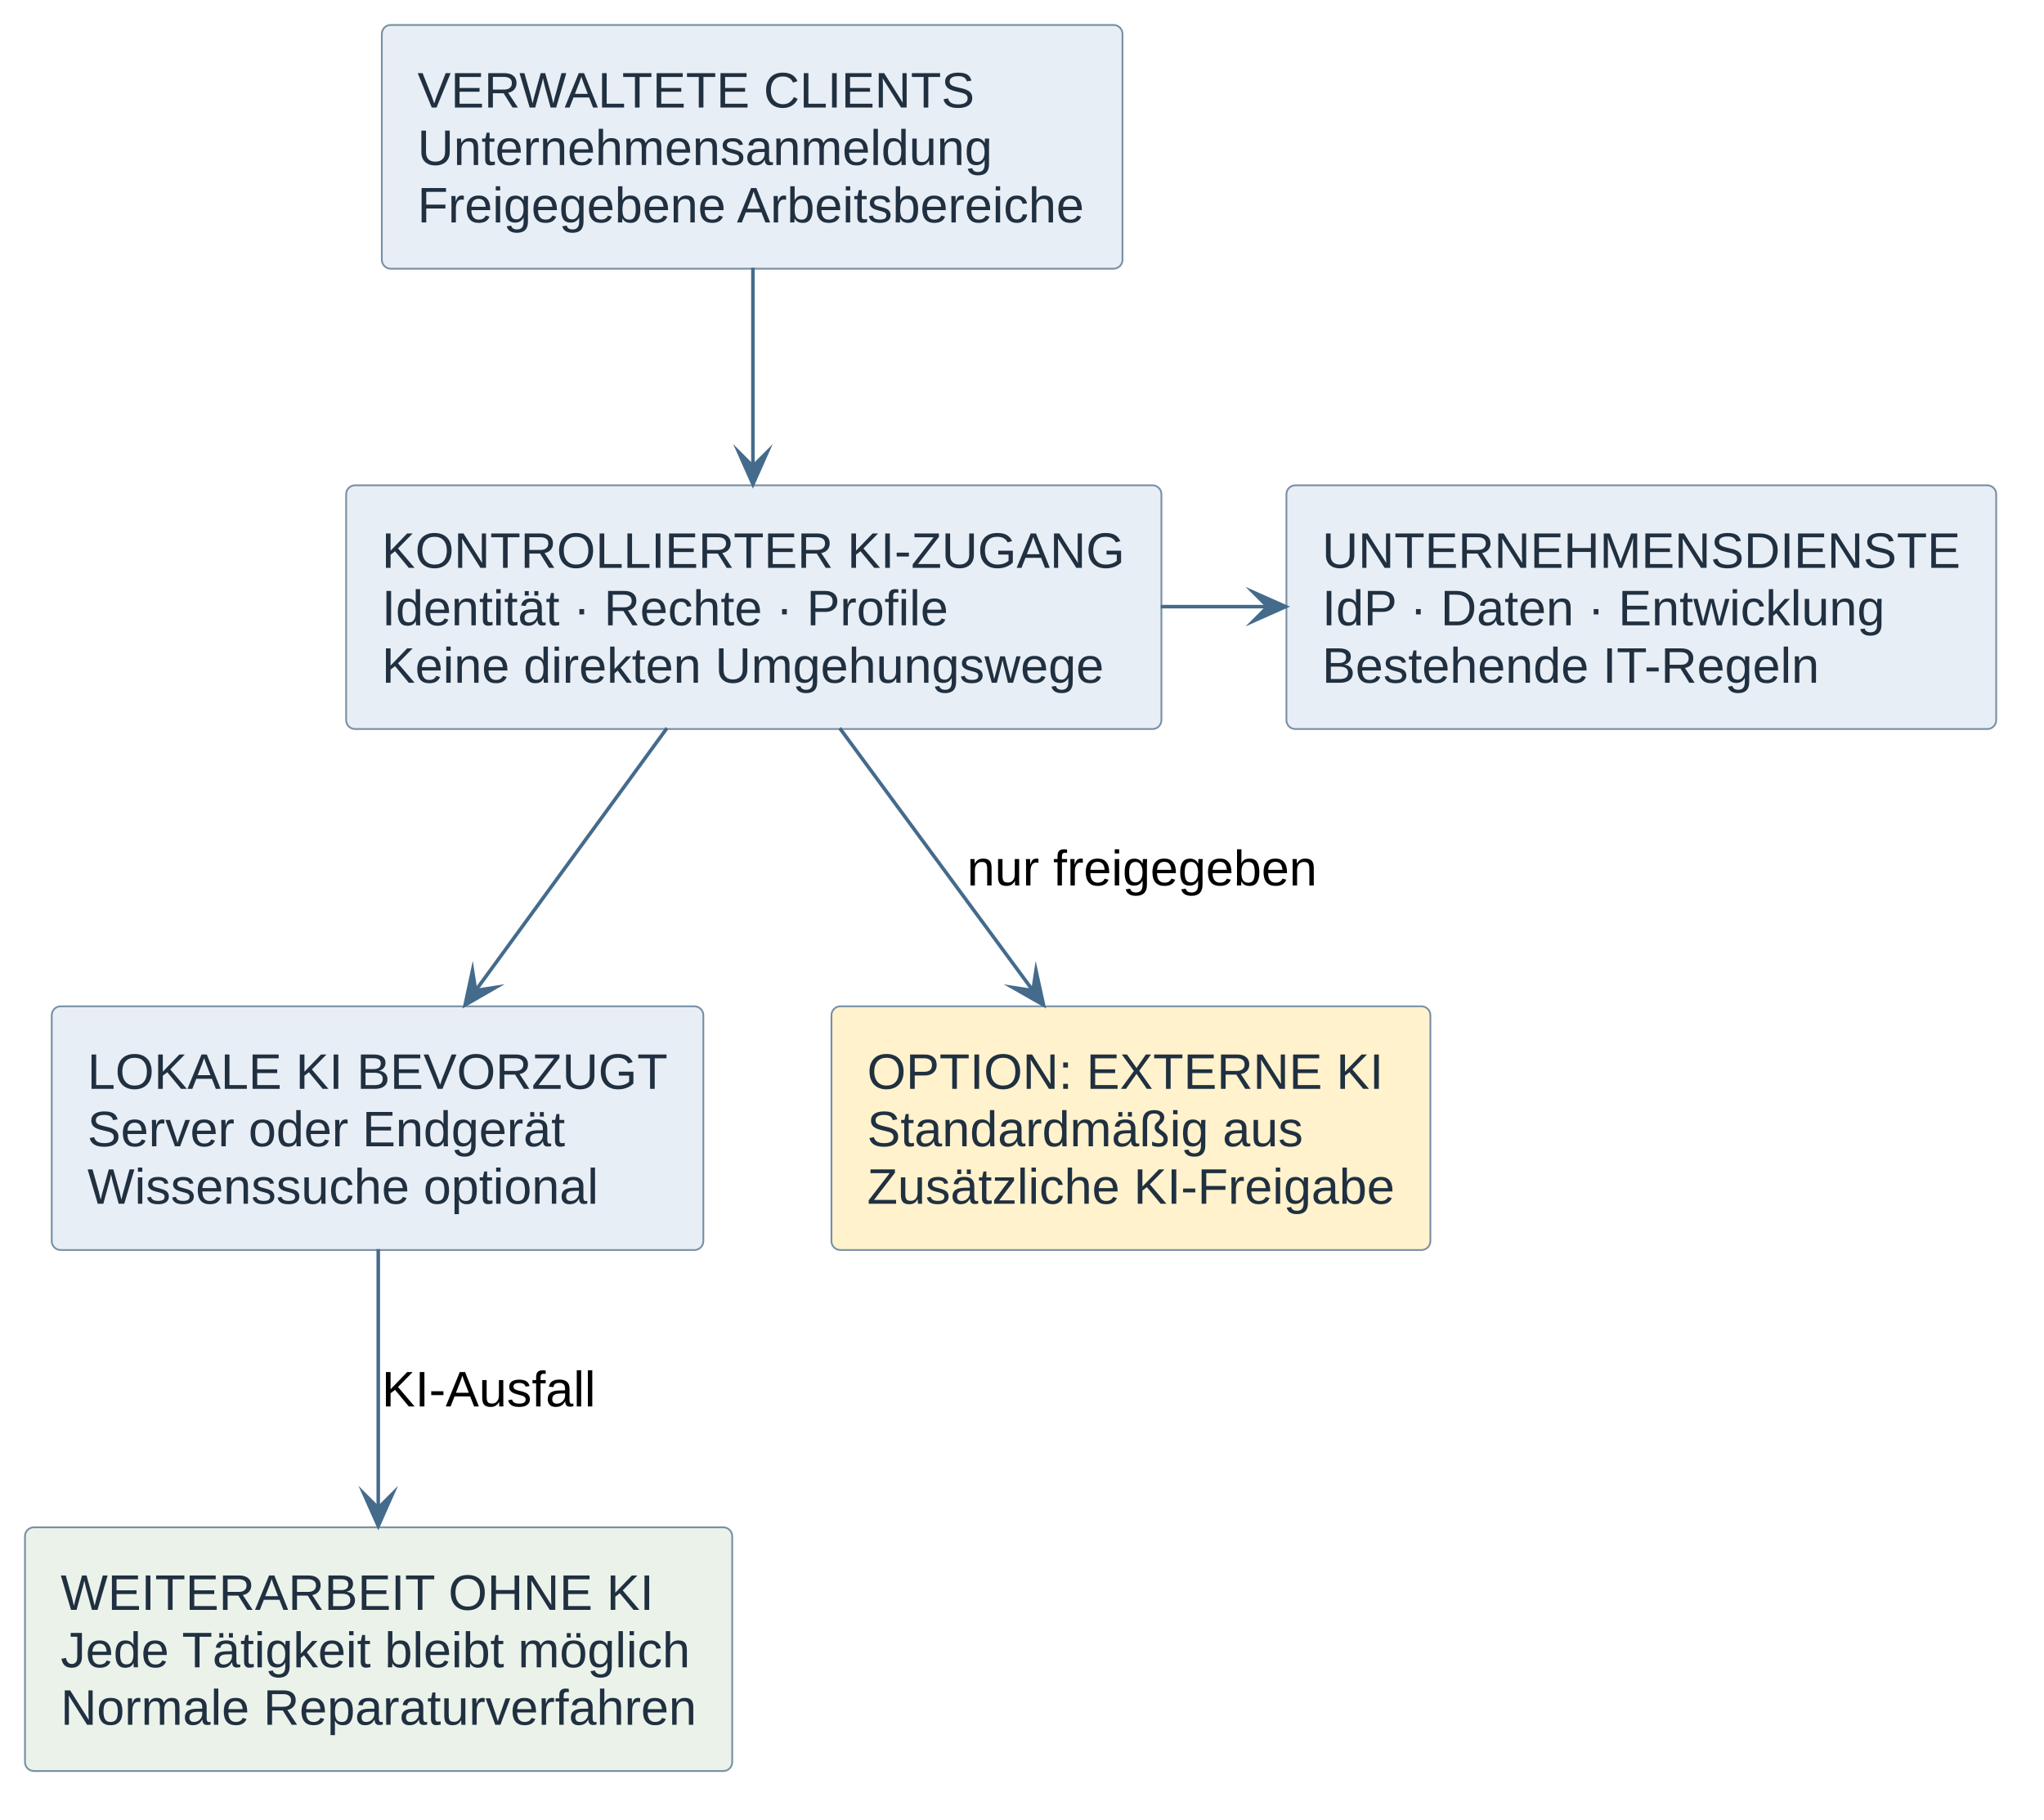
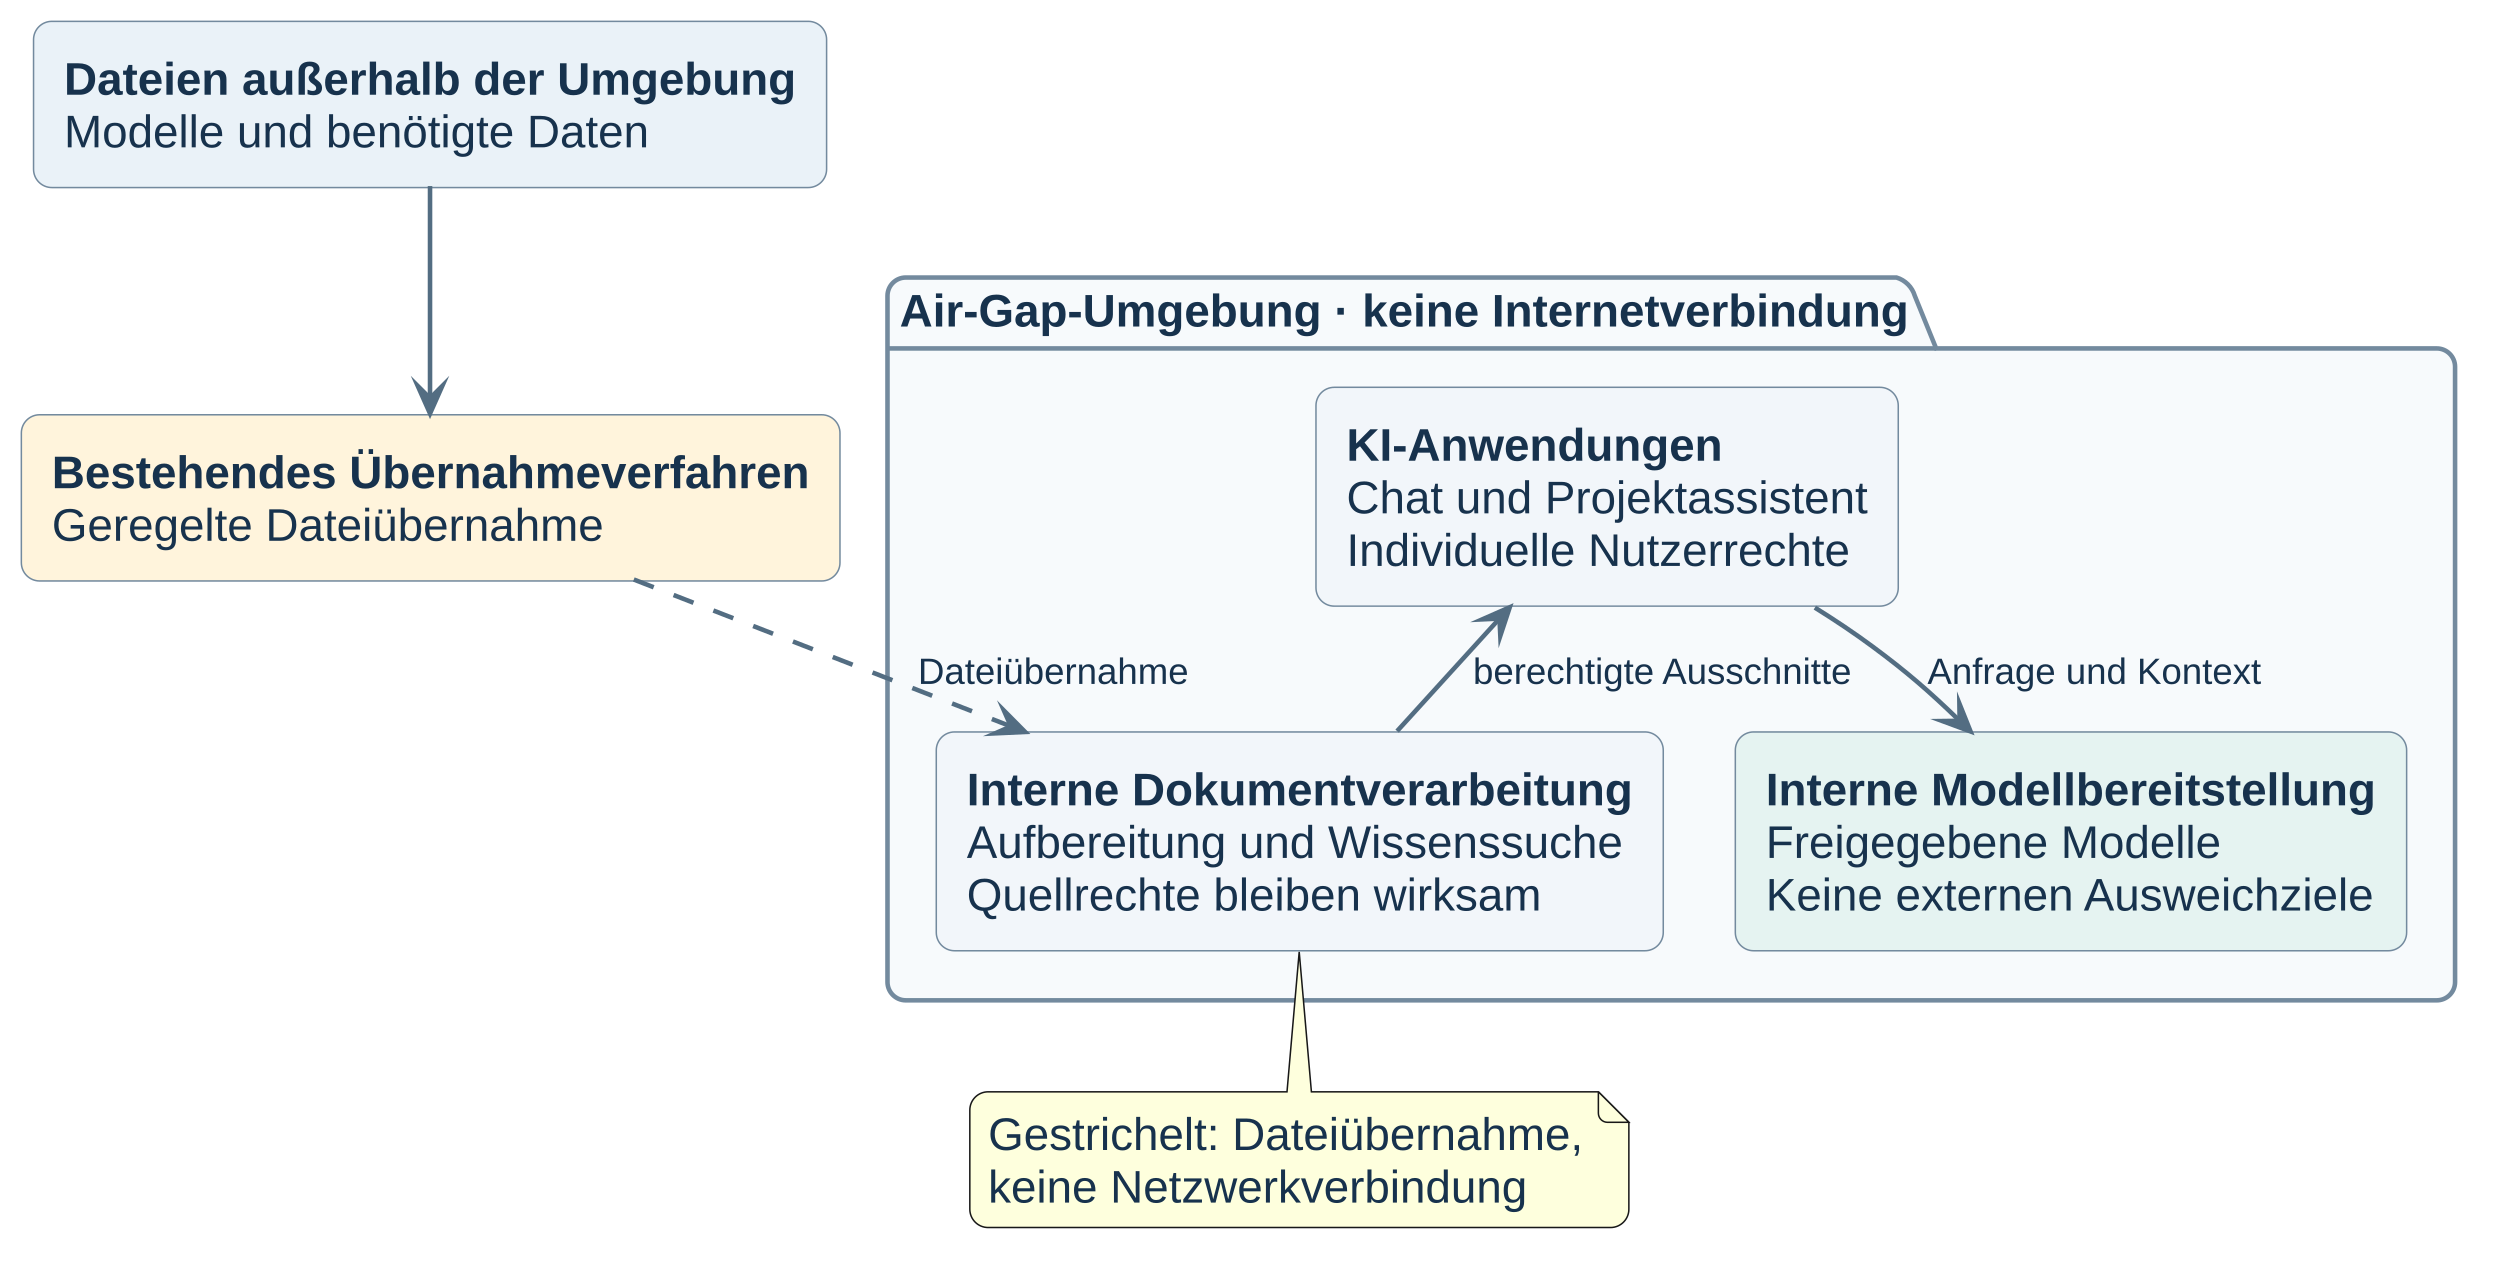
- <svg xmlns="http://www.w3.org/2000/svg" contentStyleType="text/css" data-diagram-type="DESCRIPTION" height="956.25px" preserveAspectRatio="none" style="width:1074px;height:956px;background:#FFFFFF;" version="1.1" viewBox="0 0 1074 956" width="1074.375px" zoomAndPan="magnify">
+ <svg xmlns="http://www.w3.org/2000/svg" contentStyleType="text/css" data-diagram-type="DESCRIPTION" height="781.875px" preserveAspectRatio="none" style="width:1537px;height:781px;background:#FFFFFF;" version="1.1" viewBox="0 0 1537 781" width="1537.5px" zoomAndPan="magnify">
  <defs />
  <g>
-     <g class="entity" data-qualified-name="client" data-source-line="17" id="ent0001">
-       <rect fill="#E8EEF5" height="128.055" rx="4.688" ry="4.688" style="stroke:#7890A5;stroke-width:0.938;" width="389.183" x="200.625" y="13.125" />
-       <text fill="#203040" font-family="Arial" font-size="26.25" lengthAdjust="spacing" textLength="296.094" x="219.375" y="56.497">VERWALTETE CLIENTS</text>
-       <text fill="#203040" font-family="Arial" font-size="26.25" lengthAdjust="spacing" textLength="302.067" x="219.375" y="86.682">Unternehmensanmeldung</text>
-       <text fill="#203040" font-family="Arial" font-size="26.25" lengthAdjust="spacing" textLength="351.683" x="219.375" y="116.867">Freigegebene Arbeitsbereiche</text>
+     <g class="cluster" data-qualified-name="Air-Gap-Umgebung . keine Internetverbindung" data-source-line="23" id="ent0003">
+       <path d="M556.875,170.625 L1165.968,170.625 A16.875,16.875 0 0 1 1177.218,181.875 L1190.343,214.216 L1498.125,214.216 A11.25,11.25 0 0 1 1509.375,225.466 L1509.375,603.75 A11.25,11.25 0 0 1 1498.125,615 L556.875,615 A11.25,11.25 0 0 1 545.625,603.75 L545.625,181.875 A11.25,11.25 0 0 1 556.875,170.625" fill="#F7FAFC" style="stroke:#738A9E;stroke-width:2.812;" />
+       <line style="stroke:#738A9E;stroke-width:2.812;" x1="545.625" x2="1190.343" y1="214.216" y2="214.216" />
+       <text fill="#17324D" font-family="Arial" font-size="28.125" font-weight="700" lengthAdjust="spacing" textLength="620.343" x="553.125" y="200.756">Air-Gap-Umgebung · keine Internetverbindung</text>
    </g>
-     <g class="entity" data-qualified-name="gateway" data-source-line="18" id="ent0002">
-       <rect fill="#E8EEF5" height="128.055" rx="4.688" ry="4.688" style="stroke:#7890A5;stroke-width:0.938;" width="428.379" x="181.875" y="255" />
-       <text fill="#203040" font-family="Arial" font-size="26.25" lengthAdjust="spacing" textLength="390.879" x="200.625" y="298.372">KONTROLLIERTER KI-ZUGANG</text>
-       <text fill="#203040" font-family="Arial" font-size="26.25" lengthAdjust="spacing" textLength="297.632" x="200.625" y="328.557">Identität · Rechte · Profile</text>
-       <text fill="#203040" font-family="Arial" font-size="26.25" lengthAdjust="spacing" textLength="379.407" x="200.625" y="358.742">Keine direkten Umgehungswege</text>
+     <g class="entity" data-qualified-name="Air-Gap-Umgebung . keine Internetverbindung.app" data-source-line="24" id="ent0004">
+       <rect fill="#F2F6FA" height="134.523" rx="11.25" ry="11.25" style="stroke:#738A9E;stroke-width:0.938;" width="357.985" x="809.062" y="238.125" />
+       <text fill="#17324D" font-family="Arial" font-size="28.125" font-weight="700" lengthAdjust="spacing" textLength="231.221" x="827.812" y="283.256">KI-Anwendungen</text>
+       <text fill="#17324D" font-family="Arial" font-size="28.125" lengthAdjust="spacing" textLength="320.485" x="827.812" y="315.597">Chat und Projektassistent</text>
+       <text fill="#17324D" font-family="Arial" font-size="28.125" lengthAdjust="spacing" textLength="309.54" x="827.812" y="347.938">Individuelle Nutzerrechte</text>
    </g>
-     <g class="entity" data-qualified-name="support" data-source-line="19" id="ent0003">
-       <rect fill="#E8EEF5" height="128.055" rx="4.688" ry="4.688" style="stroke:#7890A5;stroke-width:0.938;" width="372.944" x="675.938" y="255" />
-       <text fill="#203040" font-family="Arial" font-size="26.25" lengthAdjust="spacing" textLength="335.444" x="694.688" y="298.372">UNTERNEHMENSDIENSTE</text>
-       <text fill="#203040" font-family="Arial" font-size="26.25" lengthAdjust="spacing" textLength="296.171" x="694.688" y="328.557">IdP · Daten · Entwicklung</text>
-       <text fill="#203040" font-family="Arial" font-size="26.25" lengthAdjust="spacing" textLength="262.667" x="694.688" y="358.742">Bestehende IT-Regeln</text>
+     <g class="entity" data-qualified-name="Air-Gap-Umgebung . keine Internetverbindung.model" data-source-line="25" id="ent0005">
+       <rect fill="#E5F3F1" height="134.523" rx="11.25" ry="11.25" style="stroke:#738A9E;stroke-width:0.938;" width="412.724" x="1066.875" y="450" />
+       <text fill="#17324D" font-family="Arial" font-size="28.125" font-weight="700" lengthAdjust="spacing" textLength="375.046" x="1085.625" y="495.131">Interne Modellbereitstellung</text>
+       <text fill="#17324D" font-family="Arial" font-size="28.125" lengthAdjust="spacing" textLength="279.877" x="1085.625" y="527.472">Freigegebene Modelle</text>
+       <text fill="#17324D" font-family="Arial" font-size="28.125" lengthAdjust="spacing" textLength="375.224" x="1085.625" y="559.813">Keine externen Ausweichziele</text>
    </g>
-     <g class="entity" data-qualified-name="lokal" data-source-line="20" id="ent0004">
-       <rect fill="#E8EEF5" height="128.055" rx="4.688" ry="4.688" style="stroke:#7890A5;stroke-width:0.938;" width="342.374" x="27.188" y="528.75" />
-       <text fill="#203040" font-family="Arial" font-size="26.25" lengthAdjust="spacing" textLength="304.874" x="45.938" y="572.122">LOKALE KI BEVORZUGT</text>
-       <text fill="#203040" font-family="Arial" font-size="26.25" lengthAdjust="spacing" textLength="250.977" x="45.938" y="602.307">Server oder Endgerät</text>
-       <text fill="#203040" font-family="Arial" font-size="26.25" lengthAdjust="spacing" textLength="268.473" x="45.938" y="632.492">Wissenssuche optional</text>
+     <g class="entity" data-qualified-name="Air-Gap-Umgebung . keine Internetverbindung.daten" data-source-line="26" id="ent0006">
+       <rect fill="#F2F6FA" height="134.523" rx="11.25" ry="11.25" style="stroke:#738A9E;stroke-width:0.938;" width="446.947" x="575.625" y="450" />
+       <text fill="#17324D" font-family="Arial" font-size="28.125" font-weight="700" lengthAdjust="spacing" textLength="409.447" x="594.375" y="495.131">Interne Dokumentverarbeitung</text>
+       <text fill="#17324D" font-family="Arial" font-size="28.125" lengthAdjust="spacing" textLength="403.363" x="594.375" y="527.472">Aufbereitung und Wissenssuche</text>
+       <text fill="#17324D" font-family="Arial" font-size="28.125" lengthAdjust="spacing" textLength="353.279" x="594.375" y="559.813">Quellrechte bleiben wirksam</text>
    </g>
-     <g class="entity" data-qualified-name="extern" data-source-line="21" id="ent0005">
-       <rect fill="#FFF2CC" height="128.055" rx="4.688" ry="4.688" style="stroke:#7890A5;stroke-width:0.938;" width="314.702" x="436.875" y="528.75" />
-       <text fill="#203040" font-family="Arial" font-size="26.25" lengthAdjust="spacing" textLength="271.293" x="455.625" y="572.122">OPTION: EXTERNE KI</text>
-       <text fill="#203040" font-family="Arial" font-size="26.25" lengthAdjust="spacing" textLength="229.085" x="455.625" y="602.307">Standardmäßig aus</text>
-       <text fill="#203040" font-family="Arial" font-size="26.25" lengthAdjust="spacing" textLength="277.202" x="455.625" y="632.492">Zusätzliche KI-Freigabe</text>
+     <g class="entity" data-qualified-name="eingang" data-source-line="21" id="ent0001">
+       <rect fill="#EAF2F8" height="102.182" rx="11.25" ry="11.25" style="stroke:#738A9E;stroke-width:0.938;" width="487.569" x="20.625" y="13.125" />
+       <text fill="#17324D" font-family="Arial" font-size="28.125" font-weight="700" lengthAdjust="spacing" textLength="450.069" x="39.375" y="58.256">Dateien außerhalb der Umgebung</text>
+       <text fill="#17324D" font-family="Arial" font-size="28.125" lengthAdjust="spacing" textLength="359.637" x="39.375" y="90.597">Modelle und benötigte Daten</text>
    </g>
-     <g class="entity" data-qualified-name="weiter" data-source-line="22" id="ent0006">
-       <rect fill="#EAF2EA" height="128.055" rx="4.688" ry="4.688" style="stroke:#7890A5;stroke-width:0.938;" width="371.611" x="13.125" y="802.5" />
-       <text fill="#203040" font-family="Arial" font-size="26.25" lengthAdjust="spacing" textLength="312.116" x="31.875" y="845.872">WEITERARBEIT OHNE KI</text>
-       <text fill="#203040" font-family="Arial" font-size="26.25" lengthAdjust="spacing" textLength="331.214" x="31.875" y="876.057">Jede Tätigkeit bleibt möglich</text>
-       <text fill="#203040" font-family="Arial" font-size="26.25" lengthAdjust="spacing" textLength="334.111" x="31.875" y="906.242">Normale Reparaturverfahren</text>
+     <g class="entity" data-qualified-name="schleuse" data-source-line="22" id="ent0002">
+       <rect fill="#FFF4DC" height="102.182" rx="11.25" ry="11.25" style="stroke:#738A9E;stroke-width:0.938;" width="503.293" x="13.125" y="255" />
+       <text fill="#17324D" font-family="Arial" font-size="28.125" font-weight="700" lengthAdjust="spacing" textLength="465.793" x="31.875" y="300.131">Bestehendes Übernahmeverfahren</text>
+       <text fill="#17324D" font-family="Arial" font-size="28.125" lengthAdjust="spacing" textLength="339.272" x="31.875" y="332.472">Geregelte Dateiübernahme</text>
    </g>
-     <g class="link" data-entity-1="ent0001" data-entity-2="ent0002" data-link-type="dependency" data-source-line="23" id="lnk7">
-       <path d="M395.625,140.7 C395.625,175.688 395.625,209.963 395.625,245.044" fill="none" id="client-to-gateway" style="stroke:#446B8C;stroke-width:1.875;" />
-       <polygon fill="#446B8C" points="395.625,254.419,403.125,237.544,395.625,245.044,388.125,237.544,395.625,254.419" style="stroke:#446B8C;stroke-width:1.875;stroke-linejoin:miter;stroke-miterlimit:10;" />
+     <g class="entity" data-qualified-name="GMN12" data-source-line="33" id="ent0013">
+       <path d="M596.25,682.5 L596.25,743.432 A11.25,11.25 0 0 0 607.5,754.682 L990.178,754.682 A11.25,11.25 0 0 0 1001.428,743.432 L1001.428,690 L982.678,671.25 L806.25,671.25 L798.75,585.188 L791.25,671.25 L607.5,671.25 A11.25,11.25 0 0 0 596.25,682.5" fill="#FEFFDD" style="stroke:#181818;stroke-width:0.938;" />
+       <path d="M982.678,671.25 L982.678,684.375 A5.625,5.625 0 0 0 988.303,690 L1001.428,690 L982.678,671.25" fill="#FEFFDD" style="stroke:#181818;stroke-width:0.938;" />
+       <text fill="#17324D" font-family="Arial" font-size="28.125" lengthAdjust="spacing" textLength="365.803" x="607.5" y="707.006">Gestrichelt: Dateiübernahme,</text>
+       <text fill="#17324D" font-family="Arial" font-size="28.125" lengthAdjust="spacing" textLength="331.43" x="607.5" y="739.347">keine Netzwerkverbindung</text>
    </g>
-     <g class="link" data-entity-1="ent0002" data-entity-2="ent0003" data-link-type="dependency" data-source-line="24" id="lnk8">
-       <path d="M609.919,318.75 C631.781,318.75 644.288,318.75 666.15,318.75" fill="none" id="gateway-to-support" style="stroke:#446B8C;stroke-width:1.875;" />
-       <polygon fill="#446B8C" points="675.525,318.75,658.65,311.25,666.15,318.75,658.65,326.25,675.525,318.75" style="stroke:#446B8C;stroke-width:1.875;stroke-linejoin:miter;stroke-miterlimit:10;" />
+     <g class="link" data-entity-1="ent0004" data-entity-2="ent0005" data-link-type="dependency" data-source-line="27" id="lnk7">
+       <path d="M1115.775,373.556 C1128.037,381.188 1140.075,389.231 1151.25,397.5 C1172.1,412.931 1186.289,425.16 1204.777,443.16" fill="none" id="app-to-model" style="stroke:#536D82;stroke-width:2.812;" />
+       <polygon fill="#536D82" points="1211.494,449.7,1204.635,432.554,1204.777,443.16,1194.171,443.302,1211.494,449.7" style="stroke:#536D82;stroke-width:2.812;stroke-linejoin:miter;stroke-miterlimit:10;" />
+       <text fill="#17324D" font-family="Arial" font-size="22.5" lengthAdjust="spacing" textLength="205.148" x="1185" y="420.48">Anfrage und Kontext</text>
    </g>
-     <g class="link" data-entity-1="ent0002" data-entity-2="ent0004" data-link-type="dependency" data-source-line="25" id="lnk9">
-       <path d="M350.456,382.575 C318.675,426.169 281.804,476.719 249.911,520.462" fill="none" id="gateway-to-lokal" style="stroke:#446B8C;stroke-width:1.875;" />
-       <polygon fill="#446B8C" points="244.387,528.038,260.389,518.821,249.911,520.462,248.269,509.983,244.387,528.038" style="stroke:#446B8C;stroke-width:1.875;stroke-linejoin:miter;stroke-miterlimit:10;" />
+     <g class="link" data-entity-1="ent0004" data-entity-2="ent0006" data-link-type="dependency" data-source-line="28" id="lnk9">
+       <path d="M921.891,380.285 C899.785,404.585 881.062,425.175 858.938,449.494" fill="none" id="app-backto-daten" style="stroke:#536D82;stroke-width:2.812;" />
+       <polygon fill="#536D82" points="928.2,373.35,911.297,380.786,921.891,380.285,922.392,390.88,928.2,373.35" style="stroke:#536D82;stroke-width:2.812;stroke-linejoin:miter;stroke-miterlimit:10;" />
+       <text fill="#17324D" font-family="Arial" font-size="22.5" lengthAdjust="spacing" textLength="233.888" x="905.625" y="420.48">berechtigte Ausschnitte</text>
    </g>
-     <g class="link" data-entity-1="ent0002" data-entity-2="ent0005" data-link-type="dependency" data-source-line="27" id="lnk11">
-       <path d="M441.225,382.575 C473.306,426.169 510.556,476.743 542.749,520.487" fill="none" id="gateway-to-extern" style="stroke:#446B8C;stroke-width:1.875;" />
-       <polygon fill="#446B8C" points="548.306,528.038,544.344,510.001,542.749,520.487,532.263,518.892,548.306,528.038" style="stroke:#446B8C;stroke-width:1.875;stroke-linejoin:miter;stroke-miterlimit:10;" />
-       <text fill="#000000" font-family="Arial" font-size="26.25" lengthAdjust="spacing" textLength="183.891" x="508.125" y="465.247">nur freigegeben</text>
+     <g class="link" data-entity-1="ent0001" data-entity-2="ent0002" data-link-type="dependency" data-source-line="30" id="lnk10">
+       <path d="M264.375,114.394 C264.375,155.213 264.375,203.831 264.375,244.856" fill="none" id="eingang-to-schleuse" style="stroke:#536D82;stroke-width:2.812;" />
+       <polygon fill="#536D82" points="264.375,254.231,271.875,237.356,264.375,244.856,256.875,237.356,264.375,254.231" style="stroke:#536D82;stroke-width:2.812;stroke-linejoin:miter;stroke-miterlimit:10;" />
    </g>
-     <g class="link" data-entity-1="ent0004" data-entity-2="ent0006" data-link-type="dependency" data-source-line="28" id="lnk12">
-       <path d="M198.75,656.325 C198.75,699.919 198.75,748.669 198.75,792.413" fill="none" id="lokal-to-weiter" style="stroke:#446B8C;stroke-width:1.875;" />
-       <polygon fill="#446B8C" points="198.75,801.788,206.25,784.913,198.75,792.413,191.25,784.913,198.75,801.788" style="stroke:#446B8C;stroke-width:1.875;stroke-linejoin:miter;stroke-miterlimit:10;" />
-       <text fill="#000000" font-family="Arial" font-size="26.25" lengthAdjust="spacing" textLength="112.332" x="200.625" y="738.997">KI-Ausfall</text>
+     <g class="link" data-entity-1="ent0002" data-entity-2="ent0006" data-link-type="dependency" data-source-line="31" id="lnk11">
+       <path d="M389.663,356.288 C461.381,384.225 543.583,416.241 621.508,446.597" fill="none" id="schleuse-to-daten" style="stroke:#536D82;stroke-width:2.812;stroke-dasharray:13.125,13.125;" />
+       <polygon fill="#536D82" points="630.244,450,617.242,436.886,621.508,446.597,611.797,450.863,630.244,450" style="stroke:#536D82;stroke-width:2.812;stroke-linejoin:miter;stroke-miterlimit:10;" />
+       <text fill="#17324D" font-family="Arial" font-size="22.5" lengthAdjust="spacing" textLength="166.355" x="564.375" y="420.48">Dateiübernahme</text>
    </g>
  </g>
</svg>
